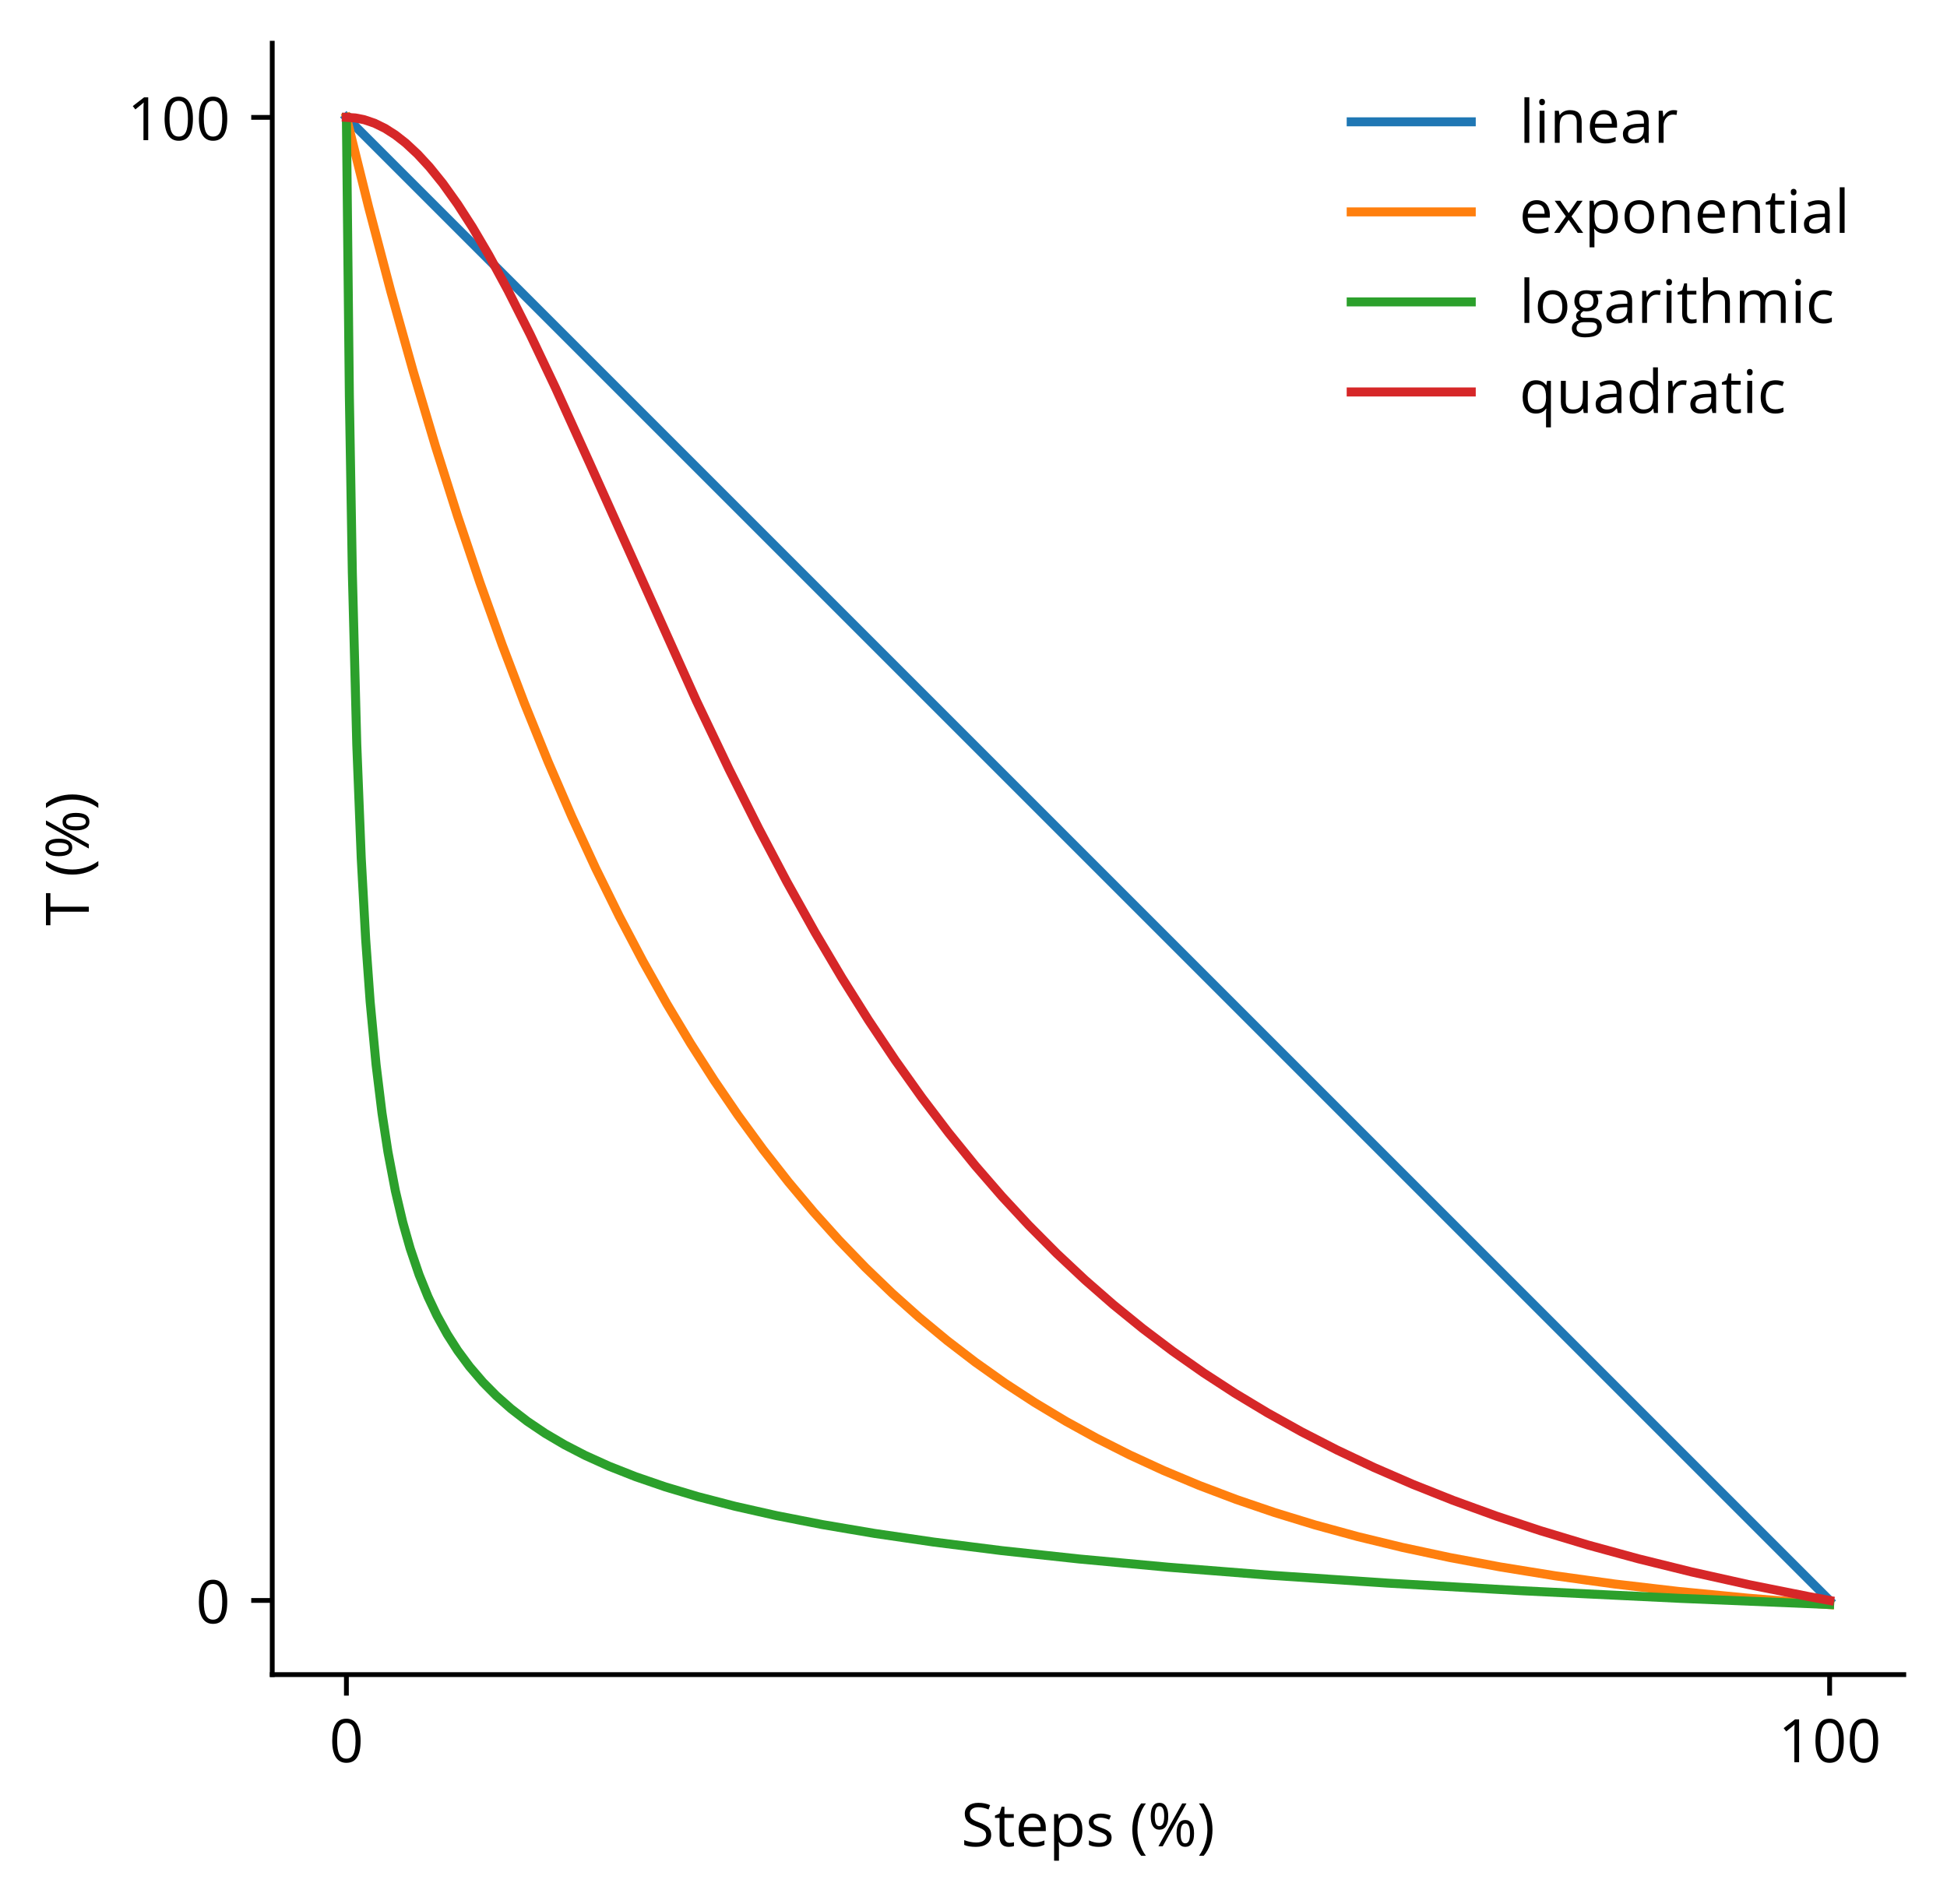
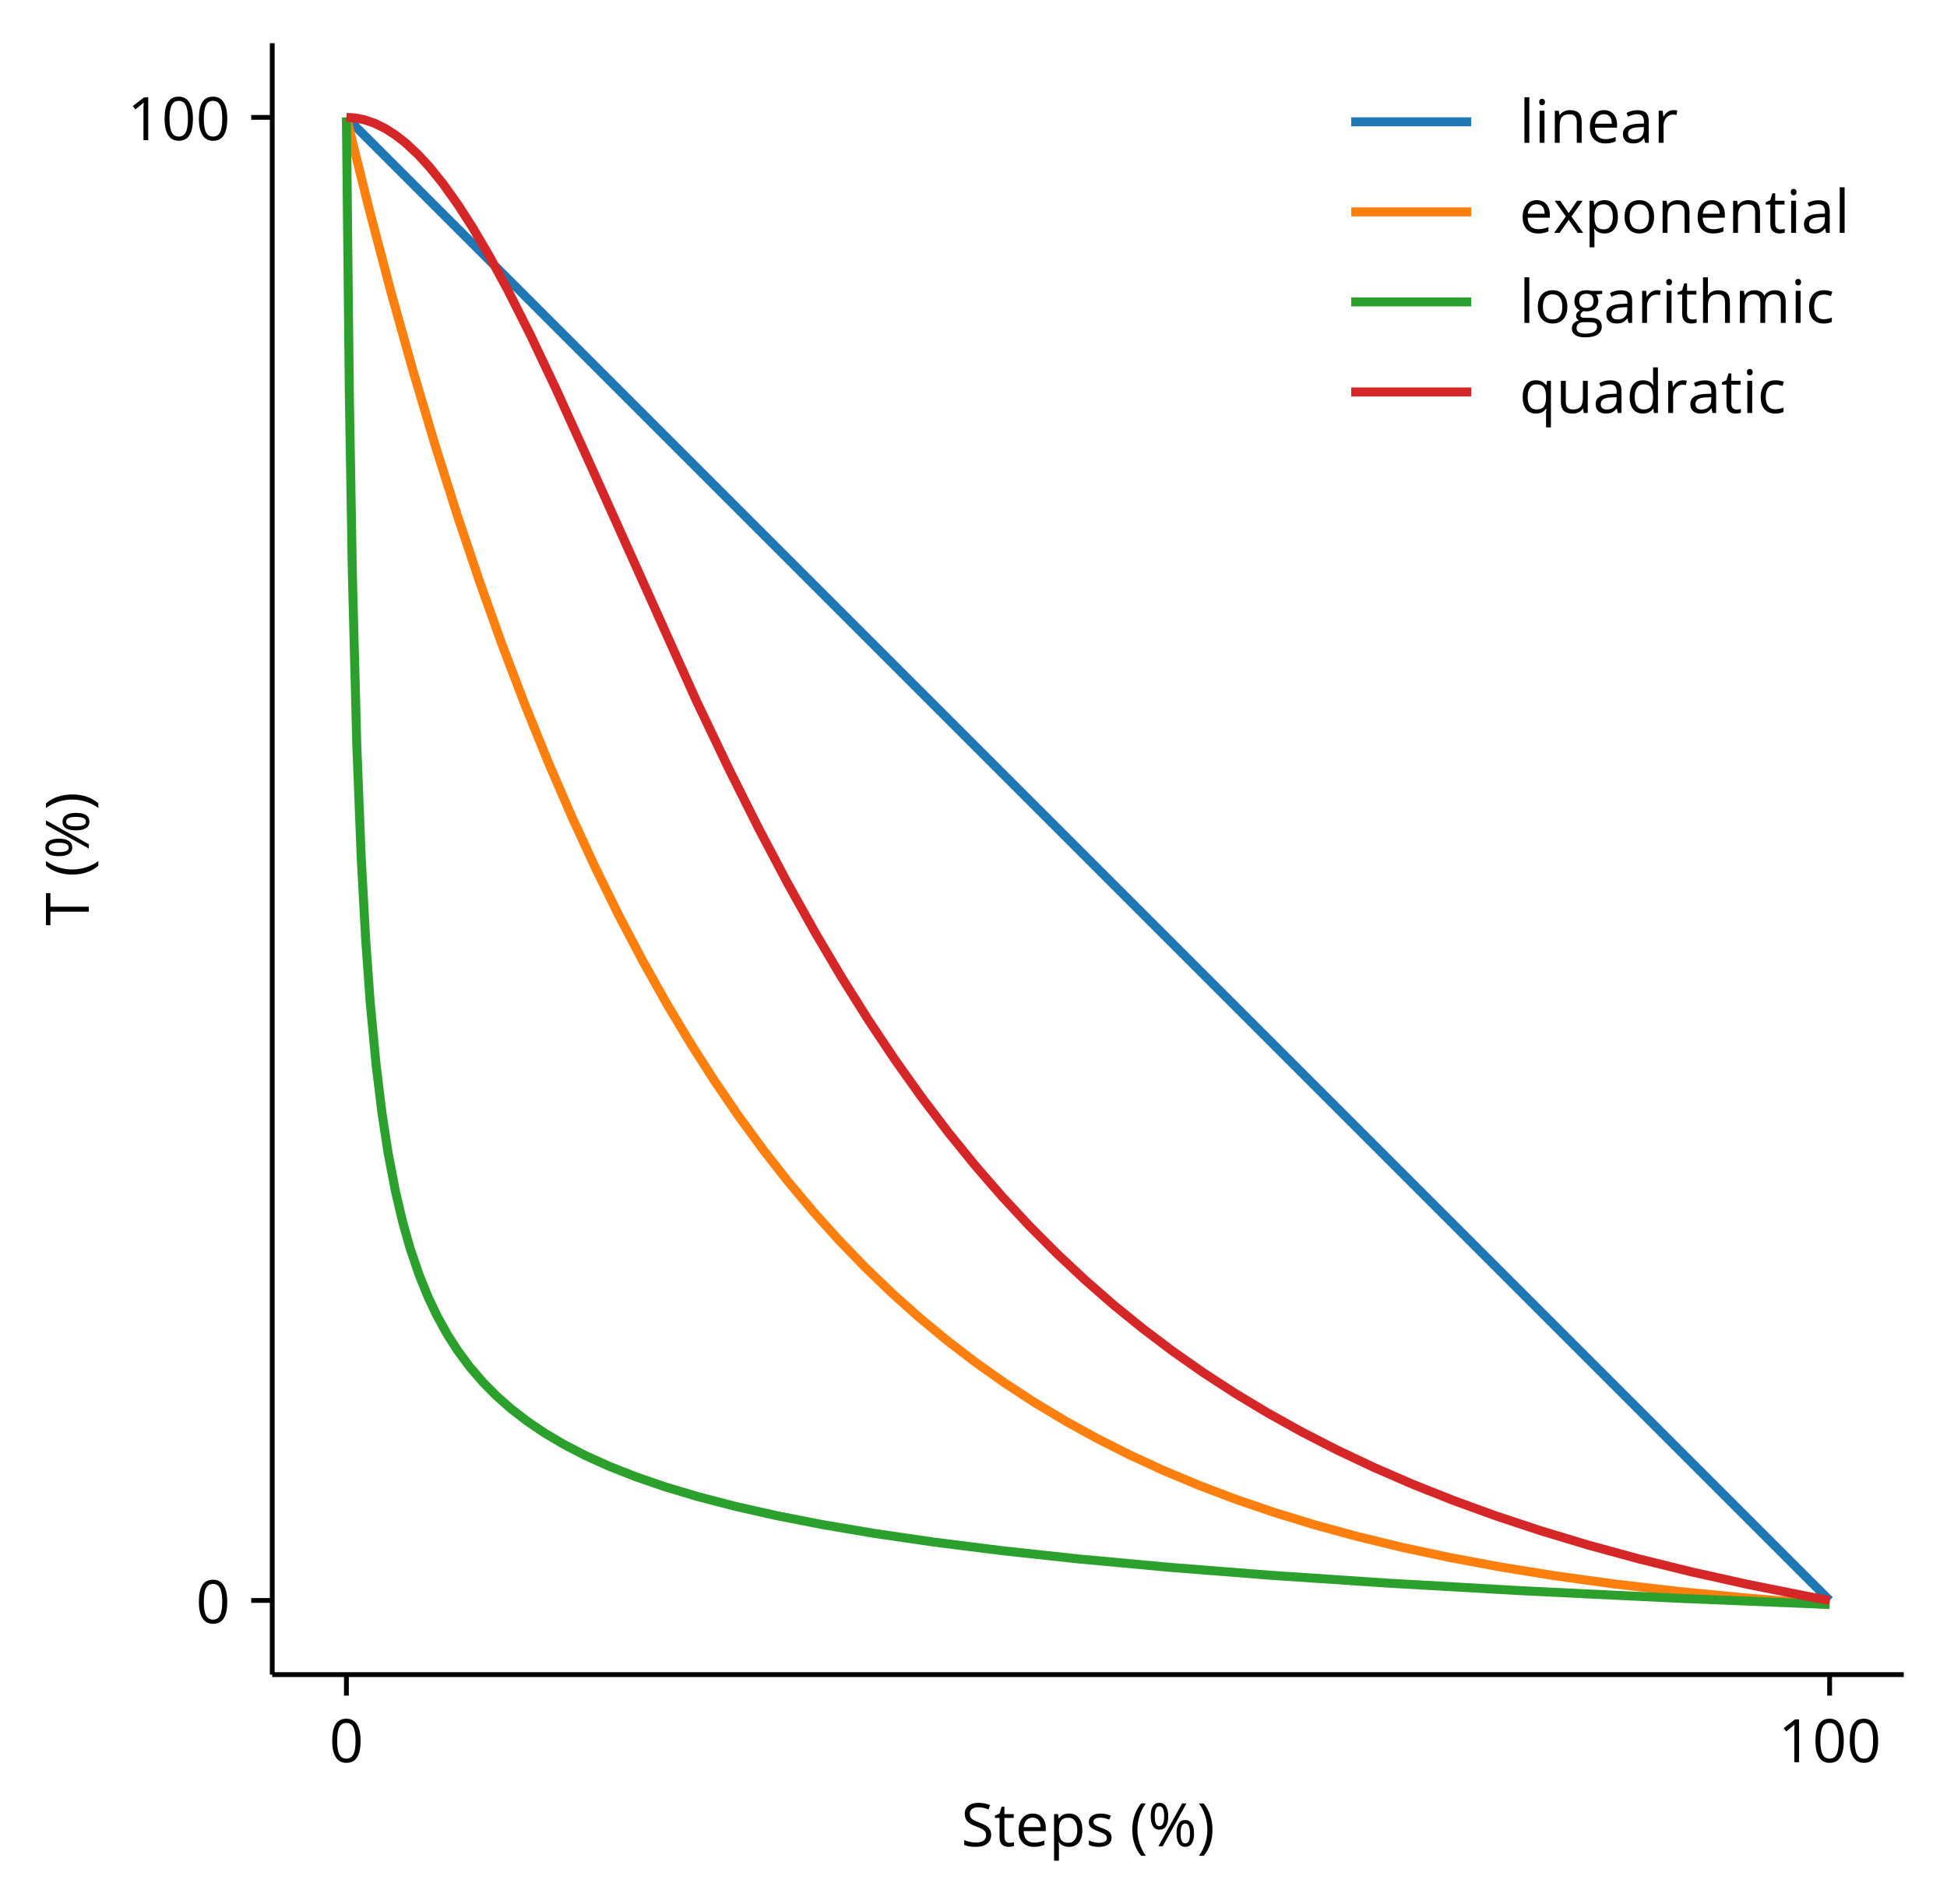
- <svg xmlns="http://www.w3.org/2000/svg" xmlns:xlink="http://www.w3.org/1999/xlink" height="317.203pt" version="1.1" viewBox="0 0 324.353 317.203" width="324.353pt">
+ <svg xmlns="http://www.w3.org/2000/svg" xmlns:xlink="http://www.w3.org/1999/xlink" width="324.35pt" height="317.2pt" version="1.1" viewBox="0 0 324.353 317.203">
  <defs>
    <style type="text/css">*{stroke-linecap:butt;stroke-linejoin:round;}</style>
  </defs>
-   <g id="figure_1">
-     <g id="patch_1">
-       <path d="M 0 317.203  L 324.353 317.203  L 324.353 0  L 0 0  z " style="fill:none;" />
-     </g>
-     <g id="axes_1">
-       <g id="patch_2">
-         <path d="M 45.353 279  L 317.153 279  L 317.153 7.2  L 45.353 7.2  z " style="fill:none;" />
-       </g>
-       <g id="matplotlib.axis_1">
-         <g id="xtick_1">
-           <g id="line2d_1">
-             <defs>
-               <path d="M 0 0  L 0 3.5  " id="m5d3d4712fb" style="stroke:#000000;stroke-width:0.8;" />
-             </defs>
-             <g>
-               <use style="stroke:#000000;stroke-width:0.8;" x="57.708" xlink:href="#m5d3d4712fb" y="279" />
-             </g>
-           </g>
-           <g id="text_1">
-             <g transform="translate(54.84908 293.5984)scale(0.1 -0.1)">
-               <defs>
-                 <path d="M 3341 2291  Q 3341 1106 2967 521  Q 2594 -63 1825 -63  Q 1088 -63 703 535  Q 319 1134 319 2291  Q 319 3484 691 4062  Q 1063 4641 1825 4641  Q 2569 4641 2955 4037  Q 3341 3434 3341 2291  z M 844 2291  Q 844 1294 1078 839  Q 1313 384 1825 384  Q 2344 384 2576 845  Q 2809 1306 2809 2291  Q 2809 3275 2576 3733  Q 2344 4191 1825 4191  Q 1313 4191 1078 3739  Q 844 3288 844 2291  z " id="OpenSans-Regular-30" transform="scale(0.015625)" />
-               </defs>
-               <use xlink:href="#OpenSans-Regular-30" />
-             </g>
-           </g>
-         </g>
-         <g id="xtick_2">
-           <g id="line2d_2">
-             <g>
-               <use style="stroke:#000000;stroke-width:0.8;" x="304.799" xlink:href="#m5d3d4712fb" y="279" />
-             </g>
-           </g>
-           <g id="text_2">
-             <g transform="translate(296.2228 293.5984)scale(0.1 -0.1)">
-               <defs>
-                 <path d="M 2234 0  L 1728 0  L 1728 3256  Q 1728 3663 1753 4025  Q 1688 3959 1606 3887  Q 1525 3816 863 3278  L 588 3634  L 1797 4569  L 2234 4569  L 2234 0  z " id="OpenSans-Regular-31" transform="scale(0.015625)" />
-               </defs>
-               <use xlink:href="#OpenSans-Regular-31" />
-               <use x="57.178" xlink:href="#OpenSans-Regular-30" />
-               <use x="114.355" xlink:href="#OpenSans-Regular-30" />
-             </g>
-           </g>
-         </g>
-         <g id="text_3">
-           <g transform="translate(160.1141 307.6)scale(0.1 -0.1)">
-             <defs>
-               <path d="M 3206 1216  Q 3206 613 2768 275  Q 2331 -63 1581 -63  Q 769 -63 331 147  L 331 659  Q 613 541 944 472  Q 1275 403 1600 403  Q 2131 403 2400 604  Q 2669 806 2669 1166  Q 2669 1403 2573 1554  Q 2478 1706 2254 1834  Q 2031 1963 1575 2125  Q 938 2353 664 2665  Q 391 2978 391 3481  Q 391 4009 787 4321  Q 1184 4634 1838 4634  Q 2519 4634 3091 4384  L 2925 3922  Q 2359 4159 1825 4159  Q 1403 4159 1165 3978  Q 928 3797 928 3475  Q 928 3238 1015 3086  Q 1103 2934 1311 2807  Q 1519 2681 1947 2528  Q 2666 2272 2936 1978  Q 3206 1684 3206 1216  z " id="OpenSans-Regular-53" transform="scale(0.015625)" />
-               <path d="M 1656 366  Q 1794 366 1922 386  Q 2050 406 2125 428  L 2125 31  Q 2041 -9 1877 -36  Q 1713 -63 1581 -63  Q 588 -63 588 984  L 588 3022  L 97 3022  L 97 3272  L 588 3488  L 806 4219  L 1106 4219  L 1106 3425  L 2100 3425  L 2100 3022  L 1106 3022  L 1106 1006  Q 1106 697 1253 531  Q 1400 366 1656 366  z " id="OpenSans-Regular-74" transform="scale(0.015625)" />
-               <path d="M 1997 -63  Q 1238 -63 798 400  Q 359 863 359 1684  Q 359 2513 767 3000  Q 1175 3488 1863 3488  Q 2506 3488 2881 3064  Q 3256 2641 3256 1947  L 3256 1619  L 897 1619  Q 913 1016 1202 703  Q 1491 391 2016 391  Q 2569 391 3109 622  L 3109 159  Q 2834 41 2589 -11  Q 2344 -63 1997 -63  z M 1856 3053  Q 1444 3053 1198 2784  Q 953 2516 909 2041  L 2700 2041  Q 2700 2531 2481 2792  Q 2263 3053 1856 3053  z " id="OpenSans-Regular-65" transform="scale(0.015625)" />
-               <path d="M 2144 -63  Q 1809 -63 1532 60  Q 1256 184 1069 441  L 1031 441  Q 1069 141 1069 -128  L 1069 -1538  L 550 -1538  L 550 3425  L 972 3425  L 1044 2956  L 1069 2956  Q 1269 3238 1534 3363  Q 1800 3488 2144 3488  Q 2825 3488 3195 3022  Q 3566 2556 3566 1716  Q 3566 872 3189 404  Q 2813 -63 2144 -63  z M 2069 3047  Q 1544 3047 1309 2756  Q 1075 2466 1069 1831  L 1069 1716  Q 1069 994 1309 683  Q 1550 372 2081 372  Q 2525 372 2776 731  Q 3028 1091 3028 1722  Q 3028 2363 2776 2705  Q 2525 3047 2069 3047  z " id="OpenSans-Regular-70" transform="scale(0.015625)" />
-               <path d="M 2759 934  Q 2759 456 2403 196  Q 2047 -63 1403 -63  Q 722 -63 341 153  L 341 634  Q 588 509 870 437  Q 1153 366 1416 366  Q 1822 366 2040 495  Q 2259 625 2259 891  Q 2259 1091 2086 1233  Q 1913 1375 1409 1569  Q 931 1747 729 1880  Q 528 2013 429 2181  Q 331 2350 331 2584  Q 331 3003 672 3245  Q 1013 3488 1606 3488  Q 2159 3488 2688 3263  L 2503 2841  Q 1988 3053 1569 3053  Q 1200 3053 1012 2937  Q 825 2822 825 2619  Q 825 2481 895 2384  Q 966 2288 1122 2200  Q 1278 2113 1722 1947  Q 2331 1725 2545 1500  Q 2759 1275 2759 934  z " id="OpenSans-Regular-73" transform="scale(0.015625)" />
-               <path id="OpenSans-Regular-20" transform="scale(0.015625)" />
-               <path d="M 256 1753  Q 256 2581 498 3303  Q 741 4025 1197 4569  L 1703 4569  Q 1253 3966 1026 3244  Q 800 2522 800 1759  Q 800 1009 1031 293  Q 1263 -422 1697 -1013  L 1197 -1013  Q 738 -481 497 228  Q 256 938 256 1753  z " id="OpenSans-Regular-28" transform="scale(0.015625)" />
-               <path d="M 756 3206  Q 756 2675 872 2409  Q 988 2144 1247 2144  Q 1759 2144 1759 3206  Q 1759 4263 1247 4263  Q 988 4263 872 4000  Q 756 3738 756 3206  z M 2188 3206  Q 2188 2494 1948 2130  Q 1709 1766 1247 1766  Q 809 1766 567 2137  Q 325 2509 325 3206  Q 325 3916 558 4275  Q 791 4634 1247 4634  Q 1700 4634 1944 4262  Q 2188 3891 2188 3206  z M 3506 1375  Q 3506 841 3622 577  Q 3738 313 4000 313  Q 4263 313 4388 573  Q 4513 834 4513 1375  Q 4513 1909 4388 2167  Q 4263 2425 4000 2425  Q 3738 2425 3622 2167  Q 3506 1909 3506 1375  z M 4941 1375  Q 4941 666 4702 301  Q 4463 -63 4000 -63  Q 3556 -63 3317 309  Q 3078 681 3078 1375  Q 3078 2084 3311 2443  Q 3544 2803 4000 2803  Q 4444 2803 4692 2436  Q 4941 2069 4941 1375  z M 4134 4569  L 1600 0  L 1141 0  L 3675 4569  L 4134 4569  z " id="OpenSans-Regular-25" transform="scale(0.015625)" />
-               <path d="M 1638 1753  Q 1638 931 1395 221  Q 1153 -488 697 -1013  L 197 -1013  Q 631 -425 862 292  Q 1094 1009 1094 1759  Q 1094 2522 867 3244  Q 641 3966 191 4569  L 697 4569  Q 1156 4022 1397 3298  Q 1638 2575 1638 1753  z " id="OpenSans-Regular-29" transform="scale(0.015625)" />
-             </defs>
-             <use xlink:href="#OpenSans-Regular-53" />
-             <use x="54.883" xlink:href="#OpenSans-Regular-74" />
-             <use x="90.186" xlink:href="#OpenSans-Regular-65" />
-             <use x="146.289" xlink:href="#OpenSans-Regular-70" />
-             <use x="207.568" xlink:href="#OpenSans-Regular-73" />
-             <use x="255.273" xlink:href="#OpenSans-Regular-20" />
-             <use x="281.25" xlink:href="#OpenSans-Regular-28" />
-             <use x="310.84" xlink:href="#OpenSans-Regular-25" />
-             <use x="393.164" xlink:href="#OpenSans-Regular-29" />
-           </g>
-         </g>
-       </g>
-       <g id="matplotlib.axis_2">
-         <g id="ytick_1">
-           <g id="line2d_3">
-             <defs>
-               <path d="M 0 0  L -3.5 0  " id="mbfb84b3f9a" style="stroke:#000000;stroke-width:0.8;" />
-             </defs>
-             <g>
-               <use style="stroke:#000000;stroke-width:0.8;" x="45.353" xlink:href="#mbfb84b3f9a" y="266.645" />
-             </g>
-           </g>
-           <g id="text_4">
-             <g transform="translate(32.63594 270.4447)scale(0.1 -0.1)">
-               <use xlink:href="#OpenSans-Regular-30" />
-             </g>
-           </g>
-         </g>
-         <g id="ytick_2">
-           <g id="line2d_4">
-             <g>
-               <use style="stroke:#000000;stroke-width:0.8;" x="45.353" xlink:href="#mbfb84b3f9a" y="19.555" />
-             </g>
-           </g>
-           <g id="text_5">
-             <g transform="translate(21.20156 23.35376)scale(0.1 -0.1)">
-               <use xlink:href="#OpenSans-Regular-31" />
-               <use x="57.178" xlink:href="#OpenSans-Regular-30" />
-               <use x="114.355" xlink:href="#OpenSans-Regular-30" />
-             </g>
-           </g>
-         </g>
-         <g id="text_6">
-           <g transform="translate(14.79844 154.2414)rotate(-90)scale(0.1 -0.1)">
-             <defs>
-               <path d="M 2034 0  L 1503 0  L 1503 4097  L 56 4097  L 56 4569  L 3481 4569  L 3481 4097  L 2034 4097  L 2034 0  z " id="OpenSans-Regular-54" transform="scale(0.015625)" />
-             </defs>
-             <use xlink:href="#OpenSans-Regular-54" />
-             <use x="55.322" xlink:href="#OpenSans-Regular-20" />
-             <use x="81.299" xlink:href="#OpenSans-Regular-28" />
-             <use x="110.889" xlink:href="#OpenSans-Regular-25" />
-             <use x="193.213" xlink:href="#OpenSans-Regular-29" />
-           </g>
-         </g>
-       </g>
-       <g id="line2d_5">
-         <path clip-path="url(#p1bc677c653)" d="M 57.708 19.555  L 304.799 266.645  L 304.799 266.645  " style="fill:none;stroke:#1f77b4;stroke-linecap:square;stroke-width:1.5;" />
-       </g>
-       <g id="line2d_6">
-         <path clip-path="url(#p1bc677c653)" d="M 57.708 19.555  L 61.414 34.524  L 65.12 48.605  L 68.827 61.849  L 72.533 74.307  L 76.239 86.024  L 79.946 97.046  L 83.652 107.413  L 87.359 117.164  L 91.312 126.928  L 95.265 136.075  L 99.219 144.643  L 103.172 152.669  L 107.126 160.188  L 111.079 167.232  L 115.033 173.83  L 118.986 180.011  L 122.94 185.801  L 127.14 191.553  L 131.341 196.918  L 135.541 201.924  L 139.742 206.595  L 144.189 211.199  L 148.637 215.478  L 153.085 219.453  L 157.779 223.343  L 162.474 226.944  L 167.416 230.444  L 172.358 233.67  L 177.547 236.785  L 182.736 239.644  L 188.172 242.388  L 193.855 245.004  L 199.785 247.485  L 205.962 249.824  L 212.387 252.015  L 219.058 254.058  L 226.224 256.015  L 233.636 257.81  L 241.543 259.497  L 249.944 261.064  L 259.087 262.539  L 268.97 263.902  L 279.595 265.139  L 291.209 266.265  L 304.057 267.283  L 304.799 267.335  L 304.799 267.335  " style="fill:none;stroke:#ff7f0e;stroke-linecap:square;stroke-width:1.5;" />
-       </g>
-       <g id="line2d_7">
-         <path clip-path="url(#p1bc677c653)" d="M 57.708 19.555  L 58.202 66.04  L 58.696 95.448  L 59.437 124.06  L 60.179 142.964  L 60.92 156.54  L 61.661 166.851  L 62.649 177.362  L 63.638 185.447  L 64.626 191.904  L 65.862 198.395  L 67.097 203.646  L 68.333 208.005  L 69.815 212.373  L 71.298 216.036  L 72.78 219.167  L 74.51 222.303  L 76.239 225.004  L 78.216 227.677  L 80.44 230.272  L 82.664 232.524  L 85.135 234.709  L 87.853 236.806  L 90.818 238.804  L 94.03 240.697  L 97.489 242.484  L 101.443 244.272  L 105.89 246.026  L 110.832 247.722  L 116.268 249.348  L 122.445 250.953  L 129.364 252.513  L 137.024 254.009  L 145.672 255.473  L 155.556 256.918  L 166.922 258.348  L 179.771 259.735  L 194.596 261.104  L 211.645 262.447  L 231.165 263.755  L 253.651 265.034  L 279.842 266.293  L 304.799 267.32  L 304.799 267.32  " style="fill:none;stroke:#2ca02c;stroke-linecap:square;stroke-width:1.5;" />
-       </g>
-       <g id="line2d_8">
-         <path clip-path="url(#p1bc677c653)" d="M 57.708 19.555  L 59.19 19.652  L 60.673 19.945  L 62.402 20.532  L 64.132 21.38  L 65.862 22.483  L 67.591 23.835  L 69.568 25.676  L 71.545 27.819  L 73.769 30.573  L 76.239 34.029  L 78.71 37.869  L 81.428 42.49  L 84.641 48.418  L 88.347 55.777  L 92.547 64.63  L 98.231 77.163  L 116.021 116.784  L 121.457 128.174  L 126.399 138.041  L 131.094 146.941  L 135.788 155.357  L 140.236 162.878  L 144.684 169.963  L 149.131 176.623  L 153.579 182.871  L 158.027 188.725  L 162.474 194.205  L 166.922 199.332  L 171.369 204.127  L 176.064 208.851  L 180.759 213.252  L 185.454 217.353  L 190.395 221.37  L 195.337 225.102  L 200.526 228.74  L 205.715 232.113  L 211.151 235.387  L 216.834 238.551  L 222.764 241.595  L 228.942 244.513  L 235.366 247.3  L 242.037 249.954  L 249.203 252.561  L 256.616 255.019  L 264.523 257.404  L 272.924 259.7  L 281.819 261.896  L 291.209 263.984  L 301.339 266.005  L 304.799 266.645  L 304.799 266.645  " style="fill:none;stroke:#d62728;stroke-linecap:square;stroke-width:1.5;" />
-       </g>
-       <g id="patch_3">
-         <path d="M 45.353 279  L 45.353 7.2  " style="fill:none;stroke:#000000;stroke-linecap:square;stroke-linejoin:miter;stroke-width:0.8;" />
-       </g>
-       <g id="patch_4">
-         <path d="M 45.353 279  L 317.153 279  " style="fill:none;stroke:#000000;stroke-linecap:square;stroke-linejoin:miter;stroke-width:0.8;" />
-       </g>
-       <g id="legend_1">
-         <g id="patch_5">
-           <path d="M 223.098 75.206  L 310.153 75.206  Q 312.153 75.206 312.153 73.206  L 312.153 14.2  Q 312.153 12.2 310.153 12.2  L 223.098 12.2  Q 221.098 12.2 221.098 14.2  L 221.098 73.206  Q 221.098 75.206 223.098 75.206  z " style="fill:none;opacity:0.8;" />
-         </g>
-         <g id="line2d_9">
-           <path d="M 225.098 20.298  L 245.098 20.298  " style="fill:none;stroke:#1f77b4;stroke-linecap:square;stroke-width:1.5;" />
-         </g>
-         <g id="line2d_10" />
-         <g id="text_7">
-           <g transform="translate(253.0984 23.79844)scale(0.1 -0.1)">
-             <defs>
-               <path d="M 1069 0  L 550 0  L 550 4863  L 1069 4863  L 1069 0  z " id="OpenSans-Regular-6c" transform="scale(0.015625)" />
-               <path d="M 1069 0  L 550 0  L 550 3425  L 1069 3425  L 1069 0  z M 506 4353  Q 506 4531 593 4614  Q 681 4697 813 4697  Q 938 4697 1028 4612  Q 1119 4528 1119 4353  Q 1119 4178 1028 4092  Q 938 4006 813 4006  Q 681 4006 593 4092  Q 506 4178 506 4353  z " id="OpenSans-Regular-69" transform="scale(0.015625)" />
-               <path d="M 2894 0  L 2894 2216  Q 2894 2634 2703 2840  Q 2513 3047 2106 3047  Q 1569 3047 1319 2756  Q 1069 2466 1069 1797  L 1069 0  L 550 0  L 550 3425  L 972 3425  L 1056 2956  L 1081 2956  Q 1241 3209 1528 3348  Q 1816 3488 2169 3488  Q 2788 3488 3100 3189  Q 3413 2891 3413 2234  L 3413 0  L 2894 0  z " id="OpenSans-Regular-6e" transform="scale(0.015625)" />
-               <path d="M 2656 0  L 2553 488  L 2528 488  Q 2272 166 2017 51  Q 1763 -63 1381 -63  Q 872 -63 583 200  Q 294 463 294 947  Q 294 1984 1953 2034  L 2534 2053  L 2534 2266  Q 2534 2669 2361 2861  Q 2188 3053 1806 3053  Q 1378 3053 838 2791  L 678 3188  Q 931 3325 1232 3403  Q 1534 3481 1838 3481  Q 2450 3481 2745 3209  Q 3041 2938 3041 2338  L 3041 0  L 2656 0  z M 1484 366  Q 1969 366 2245 631  Q 2522 897 2522 1375  L 2522 1684  L 2003 1663  Q 1384 1641 1111 1470  Q 838 1300 838 941  Q 838 659 1008 512  Q 1178 366 1484 366  z " id="OpenSans-Regular-61" transform="scale(0.015625)" />
-               <path d="M 2113 3488  Q 2341 3488 2522 3450  L 2450 2969  Q 2238 3016 2075 3016  Q 1659 3016 1364 2678  Q 1069 2341 1069 1838  L 1069 0  L 550 0  L 550 3425  L 978 3425  L 1038 2791  L 1063 2791  Q 1253 3125 1522 3306  Q 1791 3488 2113 3488  z " id="OpenSans-Regular-72" transform="scale(0.015625)" />
-             </defs>
-             <use xlink:href="#OpenSans-Regular-6c" />
-             <use x="25.293" xlink:href="#OpenSans-Regular-69" />
-             <use x="50.586" xlink:href="#OpenSans-Regular-6e" />
-             <use x="111.963" xlink:href="#OpenSans-Regular-65" />
-             <use x="168.066" xlink:href="#OpenSans-Regular-61" />
-             <use x="223.682" xlink:href="#OpenSans-Regular-72" />
-           </g>
-         </g>
-         <g id="line2d_11">
-           <path d="M 225.098 35.3  L 245.098 35.3  " style="fill:none;stroke:#ff7f0e;stroke-linecap:square;stroke-width:1.5;" />
-         </g>
-         <g id="line2d_12" />
-         <g id="text_8">
-           <g transform="translate(253.0984 38.8)scale(0.1 -0.1)">
-             <defs>
-               <path d="M 1375 1753  L 184 3425  L 775 3425  L 1678 2113  L 2578 3425  L 3163 3425  L 1972 1753  L 3225 0  L 2638 0  L 1678 1388  L 709 0  L 122 0  L 1375 1753  z " id="OpenSans-Regular-78" transform="scale(0.015625)" />
-               <path d="M 3506 1716  Q 3506 878 3084 407  Q 2663 -63 1919 -63  Q 1459 -63 1103 153  Q 747 369 553 772  Q 359 1175 359 1716  Q 359 2553 778 3020  Q 1197 3488 1941 3488  Q 2659 3488 3082 3009  Q 3506 2531 3506 1716  z M 897 1716  Q 897 1059 1159 715  Q 1422 372 1931 372  Q 2441 372 2705 714  Q 2969 1056 2969 1716  Q 2969 2369 2705 2708  Q 2441 3047 1925 3047  Q 1416 3047 1156 2712  Q 897 2378 897 1716  z " id="OpenSans-Regular-6f" transform="scale(0.015625)" />
-             </defs>
-             <use xlink:href="#OpenSans-Regular-65" />
-             <use x="56.104" xlink:href="#OpenSans-Regular-78" />
-             <use x="108.496" xlink:href="#OpenSans-Regular-70" />
-             <use x="169.775" xlink:href="#OpenSans-Regular-6f" />
-             <use x="230.176" xlink:href="#OpenSans-Regular-6e" />
-             <use x="291.553" xlink:href="#OpenSans-Regular-65" />
-             <use x="347.656" xlink:href="#OpenSans-Regular-6e" />
-             <use x="409.033" xlink:href="#OpenSans-Regular-74" />
-             <use x="444.336" xlink:href="#OpenSans-Regular-69" />
-             <use x="469.629" xlink:href="#OpenSans-Regular-61" />
-             <use x="525.244" xlink:href="#OpenSans-Regular-6c" />
-           </g>
-         </g>
-         <g id="line2d_13">
-           <path d="M 225.098 50.302  L 245.098 50.302  " style="fill:none;stroke:#2ca02c;stroke-linecap:square;stroke-width:1.5;" />
-         </g>
-         <g id="line2d_14" />
-         <g id="text_9">
-           <g transform="translate(253.0984 53.80156)scale(0.1 -0.1)">
-             <defs>
-               <path d="M 3353 3425  L 3353 3097  L 2719 3022  Q 2806 2913 2875 2736  Q 2944 2559 2944 2338  Q 2944 1834 2600 1534  Q 2256 1234 1656 1234  Q 1503 1234 1369 1259  Q 1038 1084 1038 819  Q 1038 678 1153 611  Q 1269 544 1550 544  L 2156 544  Q 2713 544 3011 309  Q 3309 75 3309 -372  Q 3309 -941 2853 -1239  Q 2397 -1538 1522 -1538  Q 850 -1538 486 -1288  Q 122 -1038 122 -581  Q 122 -269 322 -40  Q 522 188 884 269  Q 753 328 664 453  Q 575 578 575 744  Q 575 931 675 1072  Q 775 1213 991 1344  Q 725 1453 558 1715  Q 391 1978 391 2316  Q 391 2878 728 3183  Q 1066 3488 1684 3488  Q 1953 3488 2169 3425  L 3353 3425  z M 622 -575  Q 622 -853 856 -997  Q 1091 -1141 1528 -1141  Q 2181 -1141 2495 -945  Q 2809 -750 2809 -416  Q 2809 -138 2637 -30  Q 2466 78 1991 78  L 1369 78  Q 1016 78 819 -90  Q 622 -259 622 -575  z M 903 2328  Q 903 1969 1106 1784  Q 1309 1600 1672 1600  Q 2431 1600 2431 2338  Q 2431 3109 1663 3109  Q 1297 3109 1100 2912  Q 903 2716 903 2328  z " id="OpenSans-Regular-67" transform="scale(0.015625)" />
-               <path d="M 2894 0  L 2894 2216  Q 2894 2634 2703 2840  Q 2513 3047 2106 3047  Q 1566 3047 1317 2753  Q 1069 2459 1069 1791  L 1069 0  L 550 0  L 550 4863  L 1069 4863  L 1069 3391  Q 1069 3125 1044 2950  L 1075 2950  Q 1228 3197 1511 3339  Q 1794 3481 2156 3481  Q 2784 3481 3098 3182  Q 3413 2884 3413 2234  L 3413 0  L 2894 0  z " id="OpenSans-Regular-68" transform="scale(0.015625)" />
-               <path d="M 4916 0  L 4916 2228  Q 4916 2638 4741 2842  Q 4566 3047 4197 3047  Q 3713 3047 3481 2769  Q 3250 2491 3250 1913  L 3250 0  L 2731 0  L 2731 2228  Q 2731 2638 2556 2842  Q 2381 3047 2009 3047  Q 1522 3047 1295 2755  Q 1069 2463 1069 1797  L 1069 0  L 550 0  L 550 3425  L 972 3425  L 1056 2956  L 1081 2956  Q 1228 3206 1495 3347  Q 1763 3488 2094 3488  Q 2897 3488 3144 2906  L 3169 2906  Q 3322 3175 3612 3331  Q 3903 3488 4275 3488  Q 4856 3488 5145 3189  Q 5434 2891 5434 2234  L 5434 0  L 4916 0  z " id="OpenSans-Regular-6d" transform="scale(0.015625)" />
-               <path d="M 1919 -63  Q 1175 -63 767 395  Q 359 853 359 1691  Q 359 2550 773 3019  Q 1188 3488 1953 3488  Q 2200 3488 2447 3434  Q 2694 3381 2834 3309  L 2675 2869  Q 2503 2938 2300 2983  Q 2097 3028 1941 3028  Q 897 3028 897 1697  Q 897 1066 1151 728  Q 1406 391 1906 391  Q 2334 391 2784 575  L 2784 116  Q 2441 -63 1919 -63  z " id="OpenSans-Regular-63" transform="scale(0.015625)" />
-             </defs>
-             <use xlink:href="#OpenSans-Regular-6c" />
-             <use x="25.293" xlink:href="#OpenSans-Regular-6f" />
-             <use x="85.693" xlink:href="#OpenSans-Regular-67" />
-             <use x="140.479" xlink:href="#OpenSans-Regular-61" />
-             <use x="196.094" xlink:href="#OpenSans-Regular-72" />
-             <use x="236.914" xlink:href="#OpenSans-Regular-69" />
-             <use x="262.207" xlink:href="#OpenSans-Regular-74" />
-             <use x="297.51" xlink:href="#OpenSans-Regular-68" />
-             <use x="358.887" xlink:href="#OpenSans-Regular-6d" />
-             <use x="451.904" xlink:href="#OpenSans-Regular-69" />
-             <use x="477.197" xlink:href="#OpenSans-Regular-63" />
-           </g>
-         </g>
-         <g id="line2d_15">
-           <path d="M 225.098 65.303  L 245.098 65.303  " style="fill:none;stroke:#d62728;stroke-linecap:square;stroke-width:1.5;" />
-         </g>
-         <g id="line2d_16" />
-         <g id="text_10">
-           <g transform="translate(253.0984 68.80312)scale(0.1 -0.1)">
-             <defs>
-               <path d="M 1844 372  Q 2363 372 2600 650  Q 2838 928 2853 1588  L 2853 1703  Q 2853 2422 2609 2737  Q 2366 3053 1838 3053  Q 1381 3053 1139 2698  Q 897 2344 897 1697  Q 897 1050 1136 711  Q 1375 372 1844 372  z M 1766 -63  Q 1103 -63 731 403  Q 359 869 359 1703  Q 359 2544 734 3016  Q 1109 3488 1778 3488  Q 2481 3488 2859 2956  L 2888 2956  L 2963 3425  L 3372 3425  L 3372 -1538  L 2853 -1538  L 2853 -72  Q 2853 241 2888 459  L 2847 459  Q 2488 -63 1766 -63  z " id="OpenSans-Regular-71" transform="scale(0.015625)" />
-               <path d="M 1038 3425  L 1038 1203  Q 1038 784 1228 578  Q 1419 372 1825 372  Q 2363 372 2611 665  Q 2859 959 2859 1625  L 2859 3425  L 3378 3425  L 3378 0  L 2950 0  L 2875 459  L 2847 459  Q 2688 206 2405 71  Q 2122 -63 1759 -63  Q 1134 -63 823 234  Q 513 531 513 1184  L 513 3425  L 1038 3425  z " id="OpenSans-Regular-75" transform="scale(0.015625)" />
-               <path d="M 2881 459  L 2853 459  Q 2494 -63 1778 -63  Q 1106 -63 732 396  Q 359 856 359 1703  Q 359 2550 734 3019  Q 1109 3488 1778 3488  Q 2475 3488 2847 2981  L 2888 2981  L 2866 3228  L 2853 3469  L 2853 4863  L 3372 4863  L 3372 0  L 2950 0  L 2881 459  z M 1844 372  Q 2375 372 2614 661  Q 2853 950 2853 1594  L 2853 1703  Q 2853 2431 2611 2742  Q 2369 3053 1838 3053  Q 1381 3053 1139 2698  Q 897 2344 897 1697  Q 897 1041 1137 706  Q 1378 372 1844 372  z " id="OpenSans-Regular-64" transform="scale(0.015625)" />
-             </defs>
-             <use xlink:href="#OpenSans-Regular-71" />
-             <use x="61.279" xlink:href="#OpenSans-Regular-75" />
-             <use x="122.656" xlink:href="#OpenSans-Regular-61" />
-             <use x="178.271" xlink:href="#OpenSans-Regular-64" />
-             <use x="239.551" xlink:href="#OpenSans-Regular-72" />
-             <use x="280.371" xlink:href="#OpenSans-Regular-61" />
-             <use x="335.986" xlink:href="#OpenSans-Regular-74" />
-             <use x="371.289" xlink:href="#OpenSans-Regular-69" />
-             <use x="396.582" xlink:href="#OpenSans-Regular-63" />
-           </g>
-         </g>
-       </g>
-     </g>
+   <path d="m0 317.2h324.35v-317.2h-324.35z" fill="none" />
+   <path d="m45.353 279h271.8v-271.8h-271.8z" fill="none" />
+   <defs>
+     <path id="k" d="m0 0v3.5" stroke="#000" stroke-width=".8" />
+   </defs>
+   <use x="57.708" y="279" stroke="#000000" stroke-width=".8" xlink:href="#k" />
+   <g transform="translate(54.849 293.6) scale(.1 -.1)">
+     <defs>
+       <path id="a" transform="scale(.015625)" d="m3341 2291q0-1185-374-1770-373-584-1142-584-737 0-1122 598-384 599-384 1756 0 1193 372 1771 372 579 1134 579 744 0 1130-604 386-603 386-1746zm-2497 0q0-997 234-1452 235-455 747-455 519 0 751 461 233 461 233 1446 0 984-233 1442-232 458-751 458-512 0-747-452-234-451-234-1448z" />
+     </defs>
+     <use xlink:href="#a" />
+   </g>
+   <use x="304.799" y="279" stroke="#000000" stroke-width=".8" xlink:href="#k" />
+   <g transform="translate(296.22 293.6) scale(.1 -.1)">
+     <defs>
+       <path id="o" transform="scale(.015625)" d="m2234 0h-506v3256q0 407 25 769-65-66-147-138-81-71-743-609l-275 356 1209 935h437v-4569z" />
+     </defs>
+     <use xlink:href="#o" />
+     <use x="57.178" xlink:href="#a" />
+     <use x="114.355" xlink:href="#a" />
+   </g>
+   <g transform="translate(160.11 307.6) scale(.1 -.1)">
+     <defs>
+       <path id="ab" transform="scale(.015625)" d="m3206 1216q0-603-438-941-437-338-1187-338-812 0-1250 210v512q282-118 613-187t656-69q531 0 800 201 269 202 269 562 0 237-96 388-95 152-319 280-223 129-679 291-637 228-911 540-273 313-273 816 0 528 396 840 397 313 1051 313 681 0 1253-250l-166-462q-566 237-1100 237-422 0-660-181-237-181-237-503 0-237 87-389 88-152 296-279 208-126 636-279 719-256 989-550t270-762z" />
+       <path id="e" transform="scale(.015625)" d="m1656 366q138 0 266 20t203 42v-397q-84-40-248-67t-296-27q-993 0-993 1047v2038h-491v250l491 216 218 731h300v-794h994v-403h-994v-2016q0-309 147-475 147-165 403-165z" />
+       <path id="f" transform="scale(.015625)" d="m1997-63q-759 0-1199 463-439 463-439 1284 0 829 408 1316 408 488 1096 488 643 0 1018-424 375-423 375-1117v-328h-2359q16-603 305-916 289-312 814-312 553 0 1093 231v-463q-275-118-520-170t-592-52zm-141 3116q-412 0-658-269-245-268-289-743h1791q0 490-219 751-218 261-625 261z" />
+       <path id="l" transform="scale(.015625)" d="m2144-63q-335 0-612 123-276 124-463 381h-38q38-300 38-569v-1410h-519v4963h422l72-469h25q200 282 465 407 266 125 610 125 681 0 1051-466 371-466 371-1306 0-844-377-1312-376-467-1045-467zm-75 3110q-525 0-760-291-234-290-240-925v-115q0-722 240-1033 241-311 772-311 444 0 695 359 252 360 252 991 0 641-252 983-251 342-707 342z" />
+       <path id="u" transform="scale(.015625)" d="m2759 934q0-478-356-738-356-259-1e3 -259-681 0-1062 216v481q247-125 529-197 283-71 546-71 406 0 624 129 219 130 219 396 0 200-173 342t-677 336q-478 178-680 311-201 133-300 301-98 169-98 403 0 419 341 661 341 243 934 243 553 0 1082-225l-185-422q-515 212-934 212-369 0-557-116-187-115-187-318 0-138 70-235 71-96 227-184 156-87 600-253 609-222 823-447t214-566z" />
+       <path id="q" transform="scale(.015625)" d="m256 1753q0 828 242 1550 243 722 699 1266h506q-450-603-677-1325-226-722-226-1485 0-750 231-1466 232-715 666-1306h-500q-459 532-700 1241-241 710-241 1525z" />
+       <path id="r" transform="scale(.015625)" d="m756 3206q0-531 116-797 116-265 375-265 512 0 512 1062 0 1057-512 1057-259 0-375-263-116-262-116-794zm1432 0q0-712-240-1076-239-364-701-364-438 0-680 371-242 372-242 1069 0 710 233 1069t689 359q453 0 697-372 244-371 244-1056zm1318-1831q0-534 116-798t378-264q263 0 388 260 125 261 125 802 0 534-125 792t-388 258q-262 0-378-258t-116-792zm1435 0q0-709-239-1074-239-364-702-364-444 0-683 372t-239 1066q0 709 233 1068 233 360 689 360 444 0 692-367 249-367 249-1061zm-807 3194l-2534-4569h-459l2534 4569h459z" />
+       <path id="p" transform="scale(.015625)" d="m1638 1753q0-822-243-1532-242-709-698-1234h-500q434 588 665 1305 232 717 232 1467 0 763-227 1485-226 722-676 1325h506q459-547 700-1271 241-723 241-1545z" />
+     </defs>
+     <use xlink:href="#ab" />
+     <use x="54.883" xlink:href="#e" />
+     <use x="90.186" xlink:href="#f" />
+     <use x="146.289" xlink:href="#l" />
+     <use x="207.568" xlink:href="#u" />
+     <use x="255.273" xlink:href="#OpenSans-Regular-20" />
+     <use x="281.25" xlink:href="#q" />
+     <use x="310.84" xlink:href="#r" />
+     <use x="393.164" xlink:href="#p" />
  </g>
  <defs>
-     <clipPath id="p1bc677c653">
-       <rect height="271.8" width="271.8" x="45.353" y="7.2" />
+     <path id="j" d="m0 0h-3.5" stroke="#000" stroke-width=".8" />
+   </defs>
+   <use x="45.353" y="266.645" stroke="#000000" stroke-width=".8" xlink:href="#j" />
+   <g transform="translate(32.636 270.44) scale(.1 -.1)">
+     <use xlink:href="#a" />
+   </g>
+   <use x="45.353" y="19.555" stroke="#000000" stroke-width=".8" xlink:href="#j" />
+   <g transform="translate(21.202 23.354) scale(.1 -.1)">
+     <use xlink:href="#o" />
+     <use x="57.178" xlink:href="#a" />
+     <use x="114.355" xlink:href="#a" />
+   </g>
+   <g transform="translate(14.798 154.24) rotate(-90) scale(.1 -.1)">
+     <defs>
+       <path id="aa" transform="scale(.015625)" d="m2034 0h-531v4097h-1447v472h3425v-472h-1447v-4097z" />
+     </defs>
+     <use xlink:href="#aa" />
+     <use x="55.322" xlink:href="#OpenSans-Regular-20" />
+     <use x="81.299" xlink:href="#q" />
+     <use x="110.889" xlink:href="#r" />
+     <use x="193.213" xlink:href="#p" />
+   </g>
+   <path d="m57.708 19.555l247.09 247.09" clip-path="url(#d)" fill="none" stroke="#1f77b4" stroke-linecap="square" stroke-width="1.5" />
+   <path d="m57.708 19.555l3.706 14.97 3.706 14.081 3.706 13.244 3.706 12.458 3.706 11.718 3.706 11.022 3.706 10.367 3.706 9.751 3.954 9.764 3.954 9.146 3.954 8.568 3.954 8.026 3.954 7.519 3.954 7.043 3.954 6.598 3.954 6.181 3.954 5.79 4.2 5.752 4.2 5.366 4.2 5.006 4.2 4.67 4.448 4.604 4.448 4.278 4.448 3.975 4.695 3.891 4.695 3.6 4.942 3.5 4.942 3.226 5.189 3.115 5.189 2.859 5.436 2.744 5.683 2.617 5.93 2.481 6.177 2.338 6.424 2.192 6.671 2.043 7.166 1.957 7.413 1.795 7.907 1.687 8.401 1.567 9.142 1.475 9.884 1.363 10.625 1.237 11.613 1.126 12.849 1.018 0.741 0.052" clip-path="url(#d)" fill="none" stroke="#ff7f0e" stroke-linecap="square" stroke-width="1.5" />
+   <path d="m57.708 19.555l0.494 46.486 0.494 29.408 0.741 28.611 0.741 18.904 0.741 13.576 0.741 10.311 0.988 10.512 0.988 8.085 0.988 6.457 1.236 6.491 1.236 5.251 1.236 4.359 1.482 4.367 1.482 3.664 1.482 3.131 1.73 3.135 1.73 2.701 1.977 2.673 2.224 2.595 2.224 2.252 2.471 2.185 2.718 2.097 2.965 1.998 3.212 1.893 3.459 1.787 3.954 1.788 4.448 1.754 4.942 1.697 5.436 1.625 6.177 1.605 6.918 1.56 7.66 1.497 8.648 1.464 9.884 1.445 11.366 1.43 12.849 1.387 14.825 1.369 17.049 1.343 19.52 1.308 22.485 1.278 26.192 1.26 24.956 1.027" clip-path="url(#d)" fill="none" stroke="#2ca02c" stroke-linecap="square" stroke-width="1.5" />
+   <path d="m57.708 19.555l1.482 0.098 1.482 0.293 1.73 0.587 1.73 0.847 1.73 1.103 1.73 1.352 1.977 1.841 1.977 2.143 2.224 2.754 2.471 3.457 2.471 3.84 2.718 4.621 3.212 5.928 3.706 7.359 4.2 8.853 5.683 12.534 17.791 39.62 5.436 11.39 4.942 9.867 4.695 8.899 4.695 8.416 4.448 7.521 4.448 7.085 4.448 6.659 4.448 6.248 4.448 5.854 4.448 5.48 4.448 5.127 4.448 4.795 4.695 4.724 4.695 4.401 4.695 4.101 4.942 4.017 4.942 3.732 5.189 3.638 5.189 3.373 5.436 3.274 5.683 3.163 5.93 3.044 6.177 2.918 6.424 2.787 6.671 2.654 7.166 2.606 7.413 2.458 7.907 2.385 8.401 2.296 8.895 2.196 9.389 2.088 10.131 2.021 3.459 0.641" clip-path="url(#d)" fill="none" stroke="#d62728" stroke-linecap="square" stroke-width="1.5" />
+   <path d="m45.353 279v-271.8" fill="none" stroke="#000" stroke-linecap="square" stroke-width=".8" />
+   <path d="m45.353 279h271.8" fill="none" stroke="#000" stroke-linecap="square" stroke-width=".8" />
+   <path d="m223.1 75.206h87.055q2 0 2-2v-59.006q0-2-2-2h-87.055q-2 0-2 2v59.006q0 2 2 2z" fill="none" opacity=".8" />
+   <path d="m225.1 20.298h20" fill="none" stroke="#1f77b4" stroke-linecap="square" stroke-width="1.5" />
+   <g transform="translate(253.1 23.798) scale(.1 -.1)">
+     <defs>
+       <path id="i" transform="scale(.015625)" d="m1069 0h-519v4863h519v-4863z" />
+       <path id="b" transform="scale(.015625)" d="m1069 0h-519v3425h519v-3425zm-563 4353q0 178 87 261 88 83 220 83 125 0 215-85 91-84 91-259t-91-261q-90-86-215-86-132 0-220 86-87 86-87 261z" />
+       <path id="h" transform="scale(.015625)" d="m2894 0v2216q0 418-191 624-190 207-597 207-537 0-787-291-250-290-250-959v-1797h-519v3425h422l84-469h25q160 253 447 392 288 140 641 140 619 0 931-299 313-298 313-955v-2234h-519z" />
+       <path id="c" transform="scale(.015625)" d="m2656 0l-103 488h-25q-256-322-511-437-254-114-636-114-509 0-798 263t-289 747q0 1037 1659 1087l581 19v213q0 403-173 595t-555 192q-428 0-968-262l-160 397q253 137 554 215 302 78 606 78 612 0 907-272 296-271 296-871v-2338h-385zm-1172 366q485 0 761 265 277 266 277 744v309l-519-21q-619-22-892-193-273-170-273-529 0-282 170-429 170-146 476-146z" />
+       <path id="g" transform="scale(.015625)" d="m2113 3488q228 0 409-38l-72-481q-212 47-375 47-416 0-711-338-295-337-295-840v-1838h-519v3425h428l60-634h25q190 334 459 515 269 182 591 182z" />
+     </defs>
+     <use xlink:href="#i" />
+     <use x="25.293" xlink:href="#b" />
+     <use x="50.586" xlink:href="#h" />
+     <use x="111.963" xlink:href="#f" />
+     <use x="168.066" xlink:href="#c" />
+     <use x="223.682" xlink:href="#g" />
+   </g>
+   <path d="m225.1 35.3h20" fill="none" stroke="#ff7f0e" stroke-linecap="square" stroke-width="1.5" />
+   <g transform="translate(253.1 38.8) scale(.1 -.1)">
+     <defs>
+       <path id="s" transform="scale(.015625)" d="m1375 1753l-1191 1672h591l903-1312 900 1312h585l-1191-1672 1253-1753h-587l-960 1388-969-1388h-587l1253 1753z" />
+       <path id="m" transform="scale(.015625)" d="m3506 1716q0-838-422-1309-421-470-1165-470-460 0-816 216t-550 619-194 944q0 837 419 1304 419 468 1163 468 718 0 1141-479 424-478 424-1293zm-2609 0q0-657 262-1001 263-343 772-343 510 0 774 342t264 1002q0 653-264 992t-780 339q-509 0-769-335-259-334-259-996z" />
+     </defs>
+     <use xlink:href="#f" />
+     <use x="56.104" xlink:href="#s" />
+     <use x="108.496" xlink:href="#l" />
+     <use x="169.775" xlink:href="#m" />
+     <use x="230.176" xlink:href="#h" />
+     <use x="291.553" xlink:href="#f" />
+     <use x="347.656" xlink:href="#h" />
+     <use x="409.033" xlink:href="#e" />
+     <use x="444.336" xlink:href="#b" />
+     <use x="469.629" xlink:href="#c" />
+     <use x="525.244" xlink:href="#i" />
+   </g>
+   <path d="m225.1 50.302h20" fill="none" stroke="#2ca02c" stroke-linecap="square" stroke-width="1.5" />
+   <g transform="translate(253.1 53.802) scale(.1 -.1)">
+     <defs>
+       <path id="y" transform="scale(.015625)" d="m3353 3425v-328l-634-75q87-109 156-286t69-398q0-504-344-804t-944-300q-153 0-287 25-331-175-331-440 0-141 115-208 116-67 397-67h606q557 0 855-235 298-234 298-681 0-569-456-867-456-299-1331-299-672 0-1036 250t-364 707q0 312 200 541 200 228 562 309-131 59-220 184t-89 291q0 187 100 328t316 272q-266 109-433 371-167 263-167 601 0 562 337 867 338 305 956 305 269 0 485-63h1184zm-2731-4e3q0-278 234-422 235-144 672-144 653 0 967 196 314 195 314 529 0 278-172 386-171 108-646 108h-622q-353 0-550-168-197-169-197-485zm281 2903q0-359 203-544 203-184 566-184 759 0 759 738 0 771-768 771-366 0-563-197-197-196-197-584z" />
+       <path id="x" transform="scale(.015625)" d="m2894 0v2216q0 418-191 624-190 207-597 207-540 0-789-294-248-294-248-962v-1791h-519v4863h519v-1472q0-266-25-441h31q153 247 436 389t645 142q628 0 942-299 315-298 315-948v-2234h-519z" />
+       <path id="w" transform="scale(.015625)" d="m4916 0v2228q0 410-175 614-175 205-544 205-484 0-716-278-231-278-231-856v-1913h-519v2228q0 410-175 614-175 205-547 205-487 0-714-292-226-292-226-958v-1797h-519v3425h422l84-469h25q147 250 414 391 268 141 599 141 803 0 1050-582h25q153 269 443 425 291 157 663 157 581 0 870-299 289-298 289-955v-2234h-518z" />
+       <path id="n" transform="scale(.015625)" d="m1919-63q-744 0-1152 458t-408 1296q0 859 414 1328 415 469 1180 469 247 0 494-54 247-53 387-125l-159-440q-172 69-375 114t-359 45q-1044 0-1044-1331 0-631 254-969 255-337 755-337 428 0 878 184v-459q-343-179-865-179z" />
+     </defs>
+     <use xlink:href="#i" />
+     <use x="25.293" xlink:href="#m" />
+     <use x="85.693" xlink:href="#y" />
+     <use x="140.479" xlink:href="#c" />
+     <use x="196.094" xlink:href="#g" />
+     <use x="236.914" xlink:href="#b" />
+     <use x="262.207" xlink:href="#e" />
+     <use x="297.51" xlink:href="#x" />
+     <use x="358.887" xlink:href="#w" />
+     <use x="451.904" xlink:href="#b" />
+     <use x="477.197" xlink:href="#n" />
+   </g>
+   <path d="m225.1 65.303h20" fill="none" stroke="#d62728" stroke-linecap="square" stroke-width="1.5" />
+   <g transform="translate(253.1 68.803) scale(.1 -.1)">
+     <defs>
+       <path id="v" transform="scale(.015625)" d="m1844 372q519 0 756 278 238 278 253 938v115q0 719-244 1034-243 316-771 316-457 0-699-355-242-354-242-1001t239-986 708-339zm-78-435q-663 0-1035 466t-372 1300q0 841 375 1313t1044 472q703 0 1081-532h29l75 469h409v-4963h-519v1466q0 313 35 531h-41q-359-522-1081-522z" />
+       <path id="t" transform="scale(.015625)" d="m1038 3425v-2222q0-419 190-625 191-206 597-206 538 0 786 293 248 294 248 960v1800h519v-3425h-428l-75 459h-28q-159-253-442-388-283-134-646-134-625 0-936 297-310 297-310 950v2241h525z" />
+       <path id="z" transform="scale(.015625)" d="m2881 459h-28q-359-522-1075-522-672 0-1046 459-373 460-373 1307t375 1316 1044 469q697 0 1069-507h41l-22 247-13 241v1394h519v-4863h-422l-69 459zm-1037-87q531 0 770 289t239 933v109q0 728-242 1039t-773 311q-457 0-699-355-242-354-242-1001 0-656 240-991 241-334 707-334z" />
+     </defs>
+     <use xlink:href="#v" />
+     <use x="61.279" xlink:href="#t" />
+     <use x="122.656" xlink:href="#c" />
+     <use x="178.271" xlink:href="#z" />
+     <use x="239.551" xlink:href="#g" />
+     <use x="280.371" xlink:href="#c" />
+     <use x="335.986" xlink:href="#e" />
+     <use x="371.289" xlink:href="#b" />
+     <use x="396.582" xlink:href="#n" />
+   </g>
+   <defs>
+     <clipPath id="d">
+       <rect x="45.353" y="7.2" width="271.8" height="271.8" />
    </clipPath>
  </defs>
</svg>
